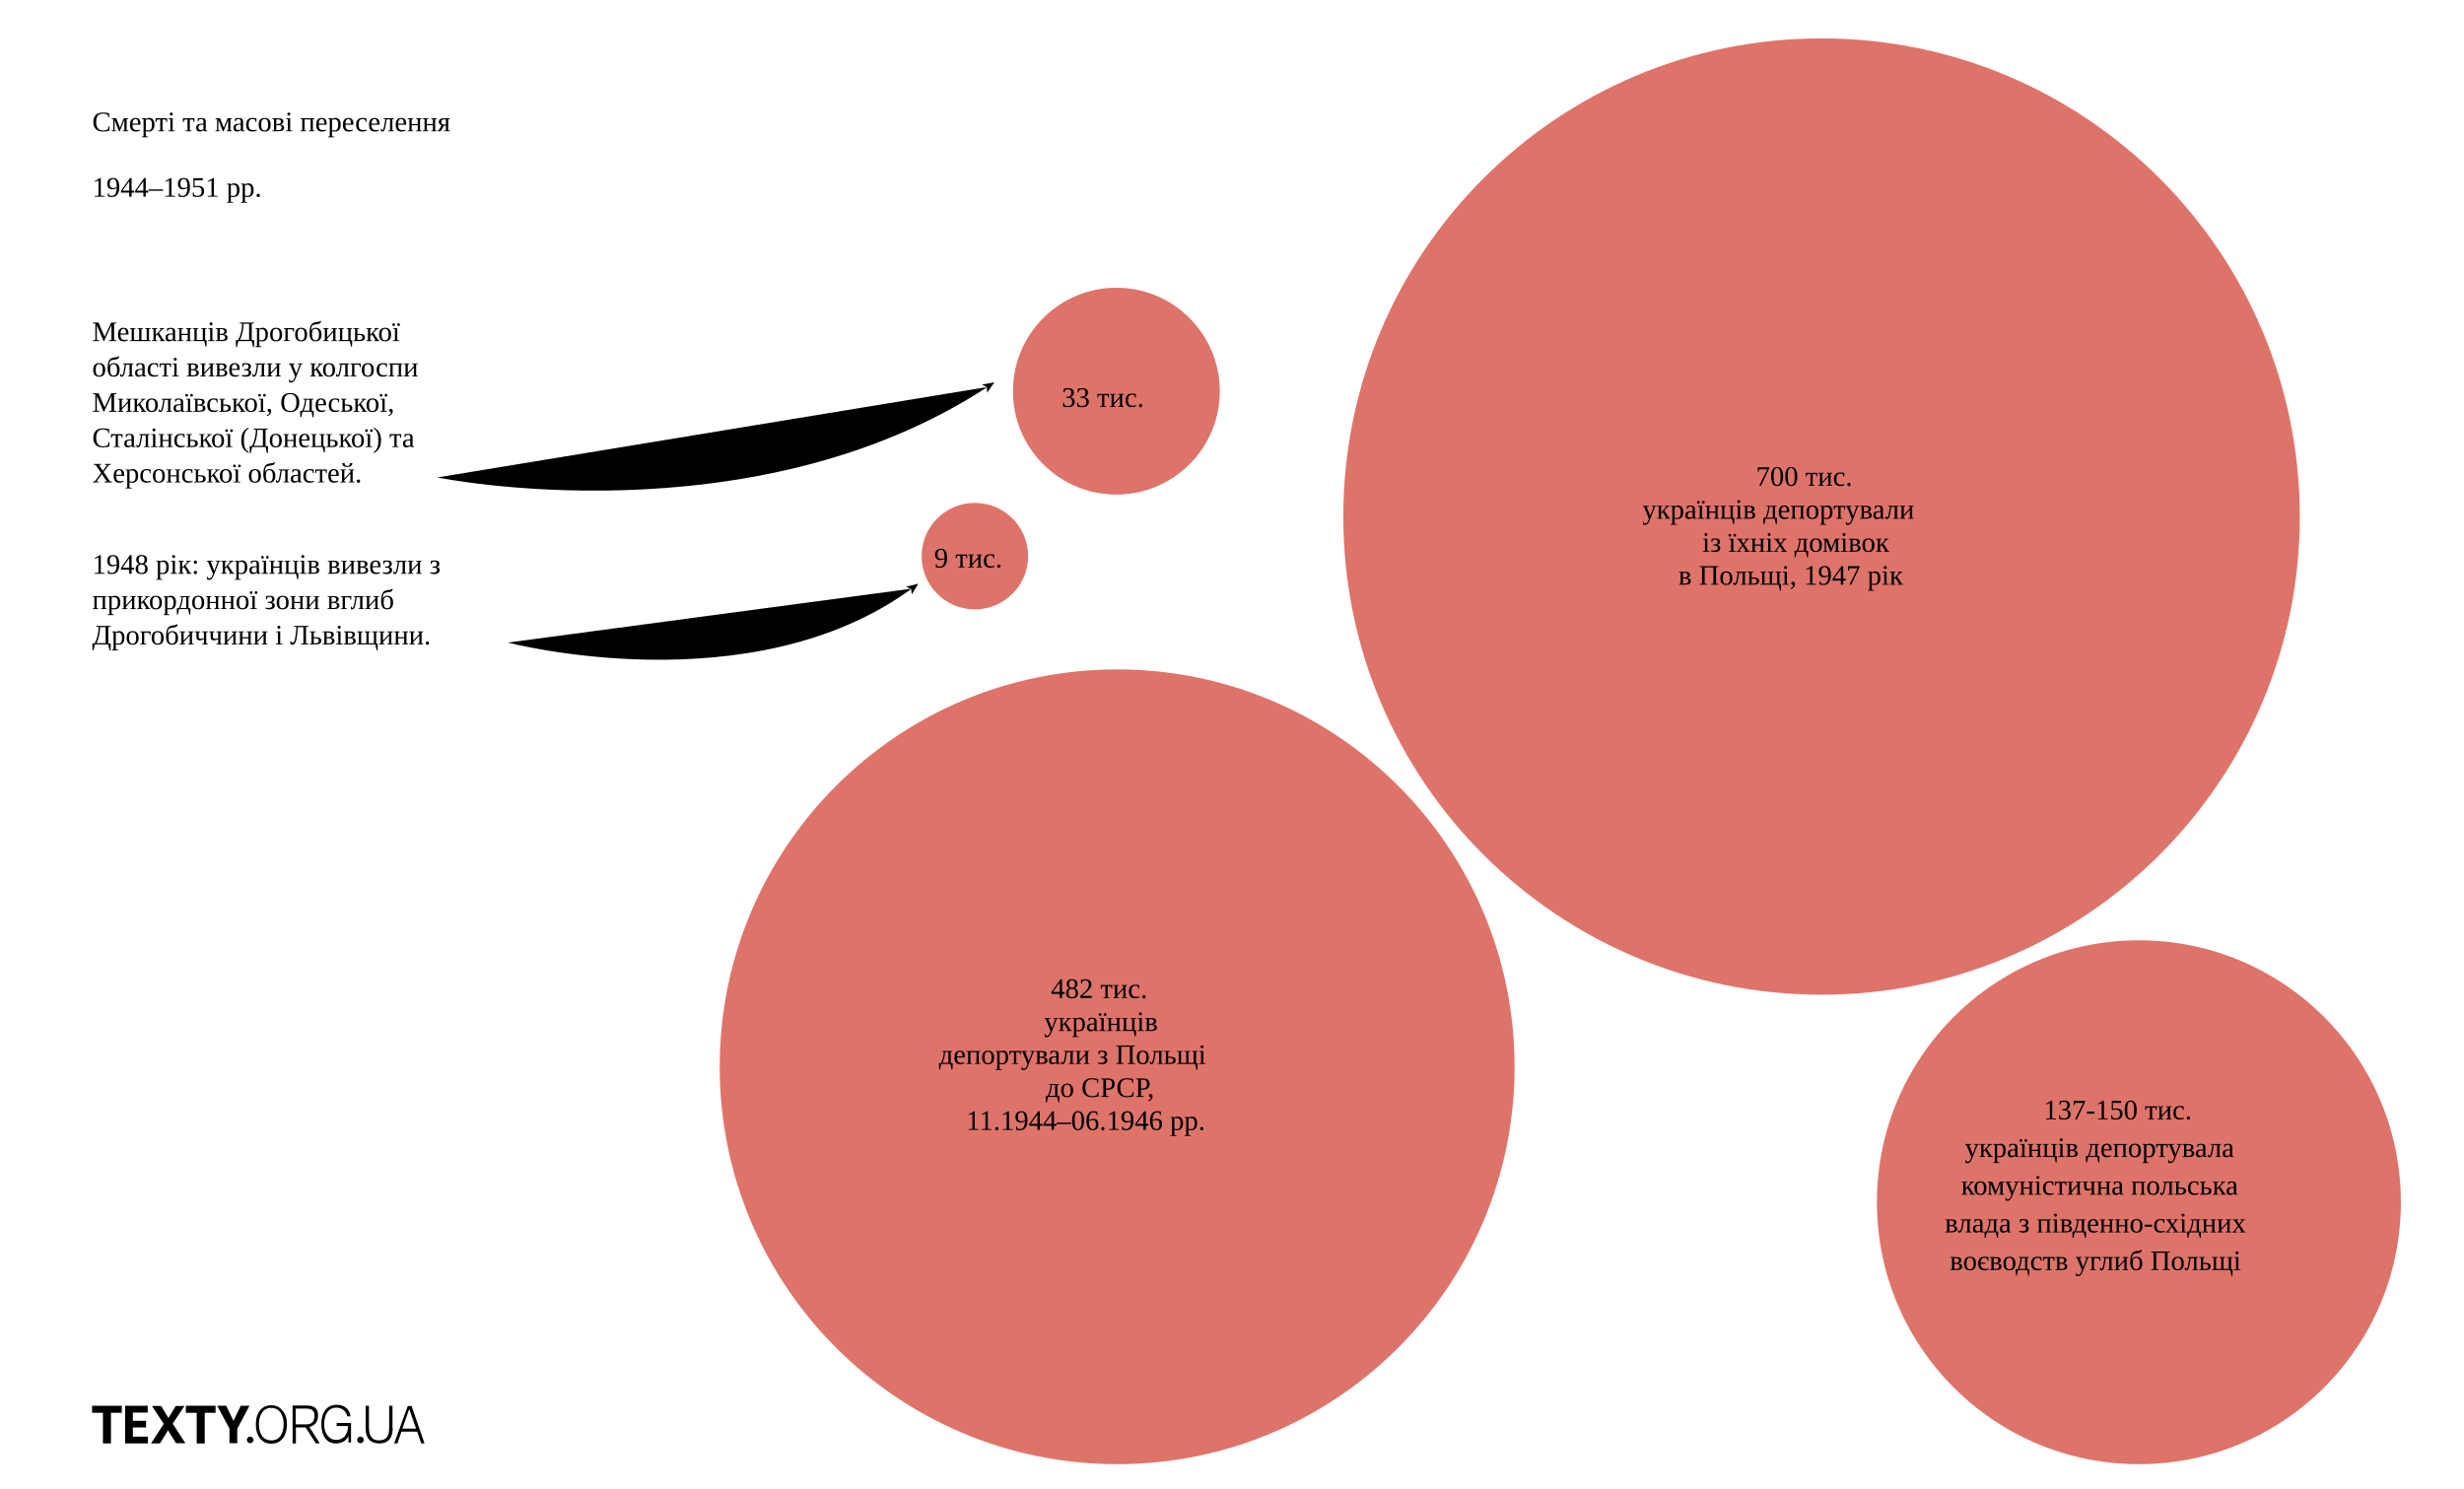
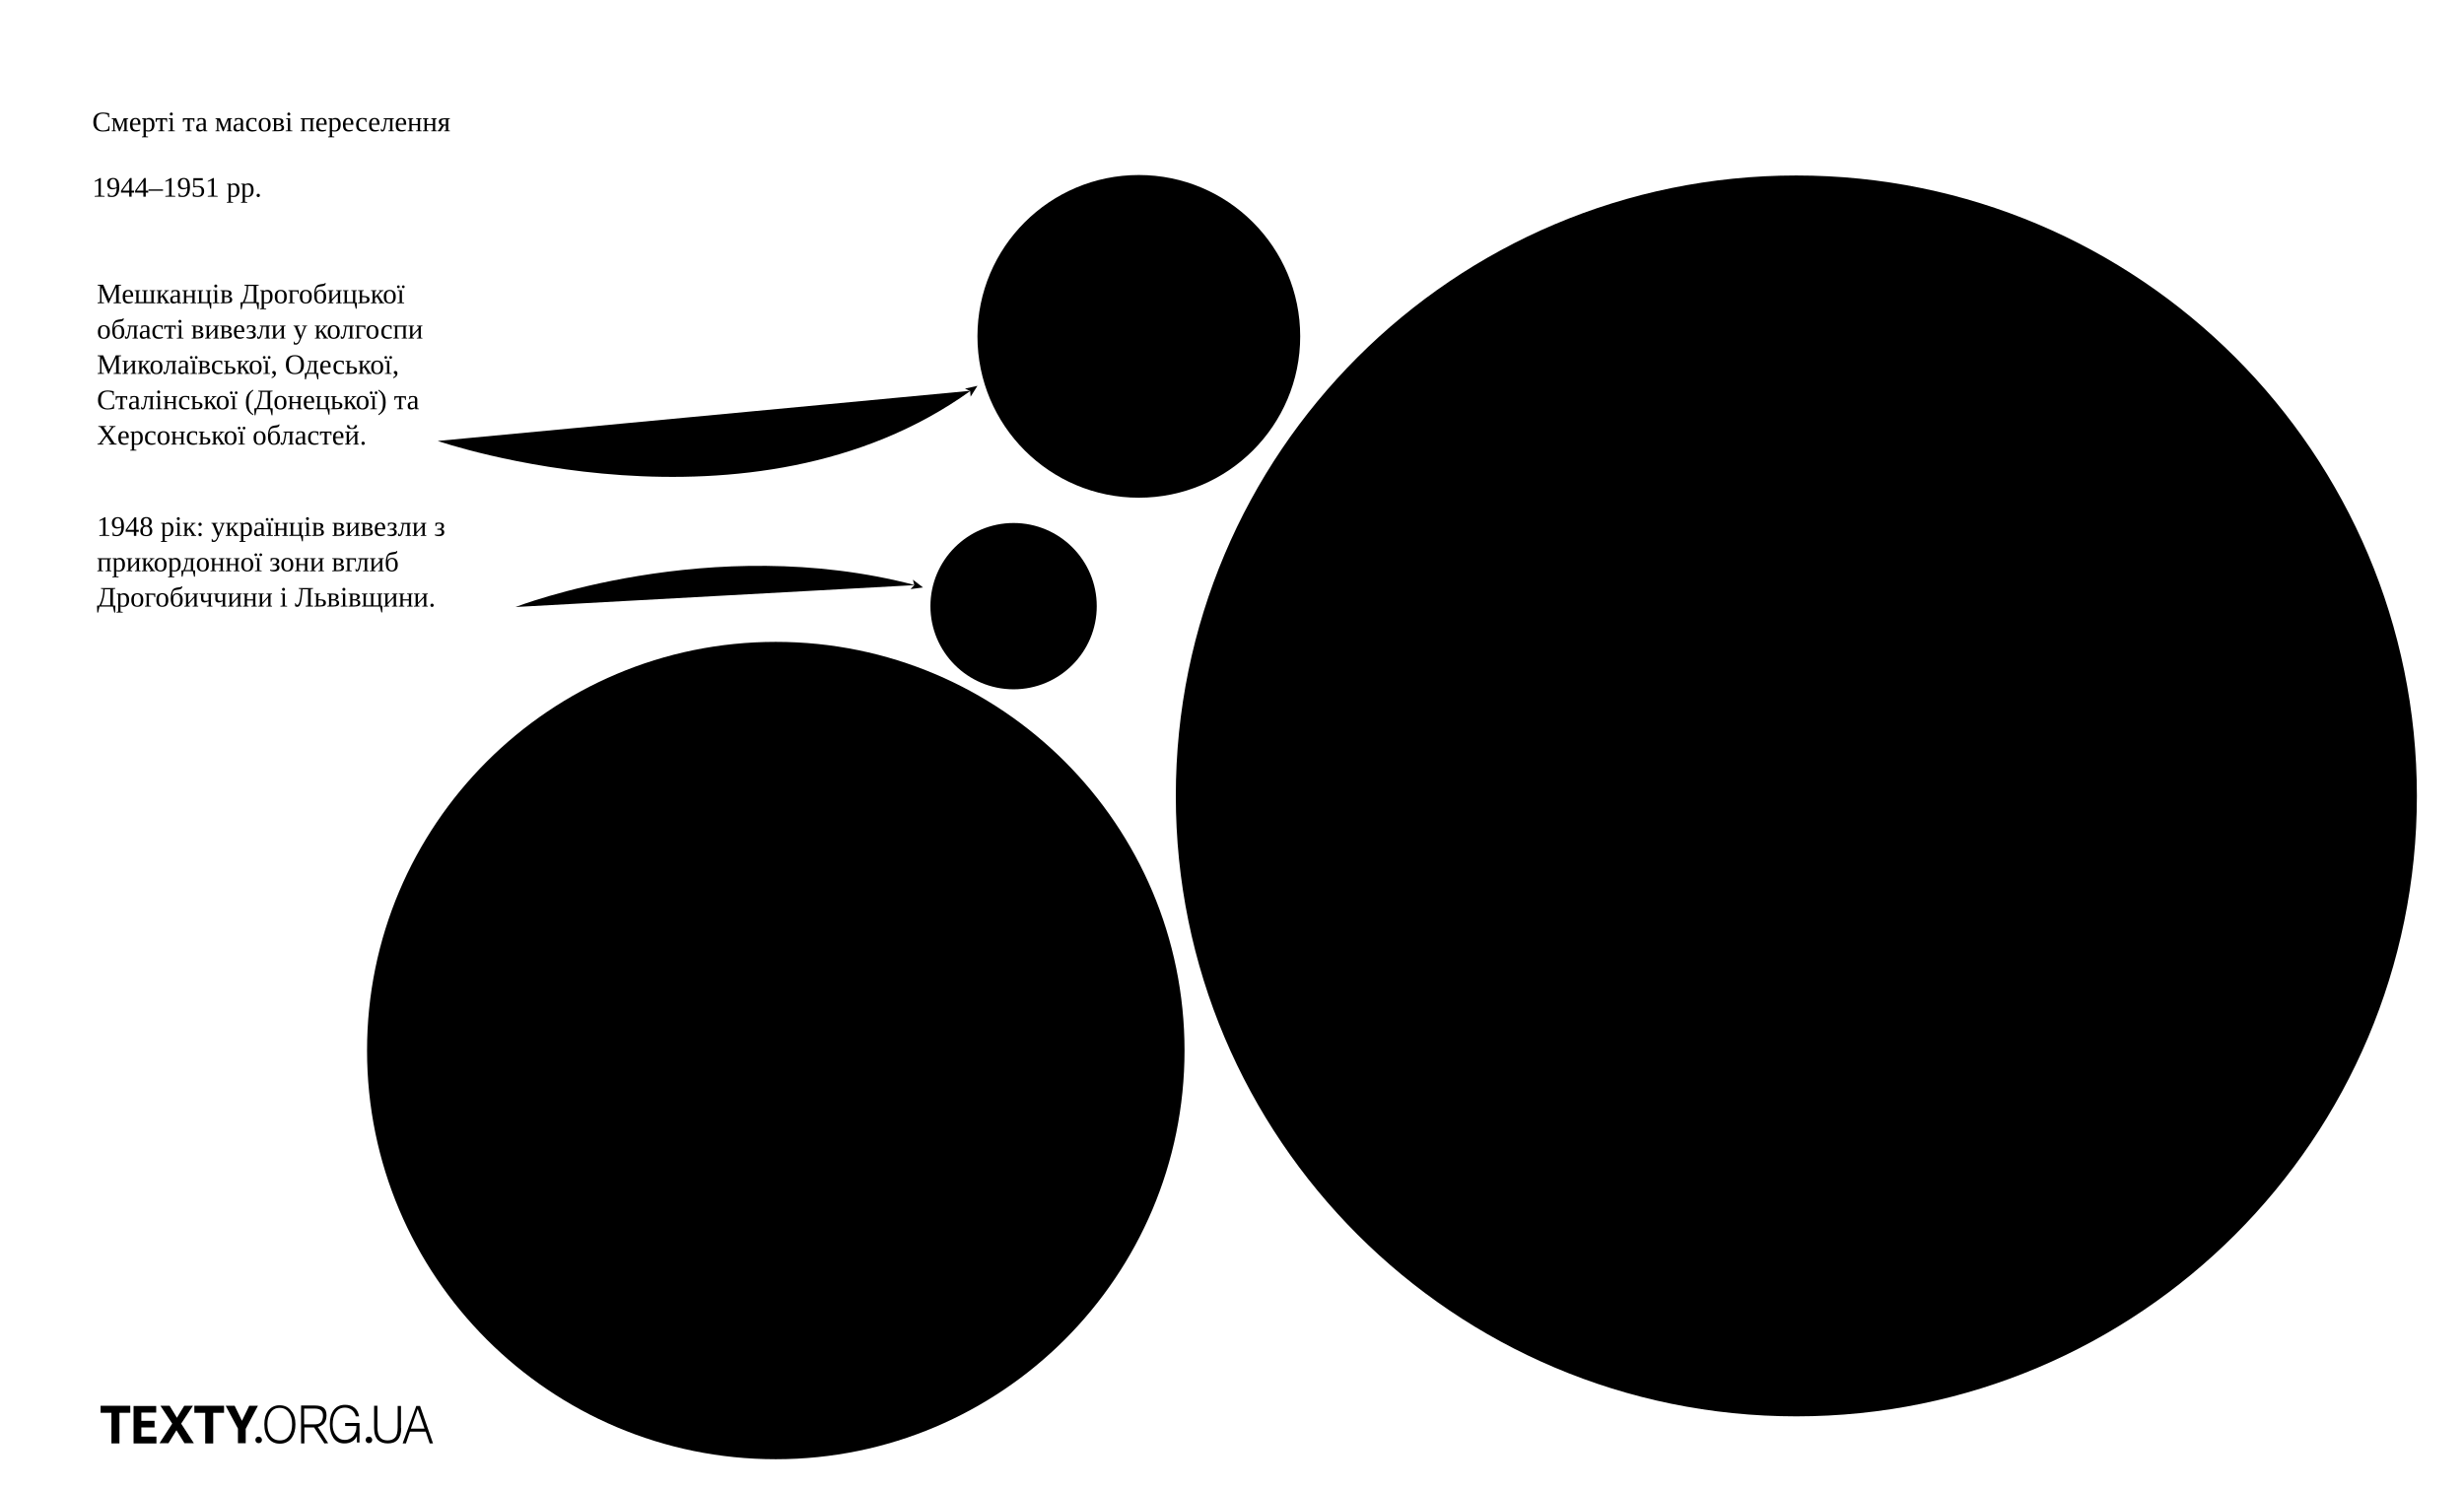
- <svg xmlns="http://www.w3.org/2000/svg" xml:space="preserve" style="enable-background:new 0 0 1045.9 631.9;" viewBox="0 0 1045.9 631.9" y="0px" x="0px" id="Layer_1" version="1.1">
-   <defs id="defs61" />
+ <svg xmlns="http://www.w3.org/2000/svg" version="1.1" id="Layer_1" x="0px" y="0px" viewBox="0 0 1045.9 631.9" style="enable-background:new 0 0 1045.9 631.9;" xml:space="preserve">
+   <defs id="defs59" />
  <g id="circles-5">
-     <circle id="circle_5_1" style="opacity:0.65;fill:#CC281A;" r="203" cy="219.3" cx="773.2" />
-     <circle id="circle_5_2" style="opacity:0.65;fill:#CC281A;" r="111.2" cy="510.4" cx="907.9" />
-     <circle id="circle_5_3" style="opacity:0.65;fill:#CC281A;" r="168.7" cy="452.9" cx="474.2" />
-     <circle id="circle_5_4" style="opacity:0.65;fill:#cc281a;stroke-width:1" cy="166.064" cx="473.868" r="43.9" />
-     <circle id="circle_5_5" style="opacity:0.65;fill:#CC281A;" r="22.6" cy="236.1" cx="413.8" />
+     <circle class="pink" cx="329.3" cy="446" r="173.5" id="circle_5_2" />
+     <circle class="pink" cx="762.5" cy="337.9" r="263.4" id="circle_5_1" />
+     <circle class="pink" cx="483.4" cy="142.8" r="68.5" id="circle_5_3" />
+     <circle class="pink" cx="430.242" cy="257.337" id="circle_5_4" r="35.3" />
  </g>
  <g id="content-5">
-     <text id="text3" class="bold-text font-size-36" transform="matrix(1 0 0 1 39.1177 55.7267)">Смерті та масові переселення</text>
-     <g id="g29">
-       <path id="path5" d="M121.8,604.7c0,2.2-0.5,4.1-1.5,5.6c-1.2,1.7-2.9,2.6-5.1,2.6c-2,0-3.6-0.7-4.8-2.2c-1.2-1.5-1.8-3.5-1.8-6     c0-2.3,0.5-4.2,1.6-5.7c1.2-1.6,2.8-2.4,4.9-2.4s3.8,0.8,4.9,2.4C121.2,600.3,121.8,602.3,121.8,604.7z M120.4,604.6     c0-2.1-0.5-3.8-1.4-5s-2.2-1.9-3.9-1.9c-1.7,0-3,0.7-3.9,2.1c-0.9,1.3-1.3,2.9-1.3,4.8c0,2,0.4,3.6,1.2,4.8     c0.9,1.4,2.3,2.1,4.1,2.1c1.8,0,3.1-0.7,4-2.1C120,608.1,120.4,606.6,120.4,604.6z" />
-       <path id="path7" d="M100.7,606.6v6.1h-3.3v-6.2l-5.2-9.7H96l3.1,6.4l3.1-6.4h3.7L100.7,606.6z" />
-       <path id="path9" d="M91.5,599.8h-4.6v13h-3.4v-13h-4.6v-3h12.6V599.8z" />
-       <path id="path11" d="M73.3,604.4l5.4,8.3h-4l-3.4-5.5l-3.4,5.6h-3.8l5.4-8.3l-5-7.6h3.9l3.1,5.1l3.1-5.1h3.7L73.3,604.4z" />
-       <path id="path13" d="M62.7,599.7h-6.3v3.5H62v2.8h-5.6v3.9h6.4v2.9h-9.7v-16h9.6C62.7,596.8,62.7,599.7,62.7,599.7z" />
-       <path id="path15" d="M51.7,599.8h-4.6v13h-3.4v-13h-4.6v-3h12.6C51.7,596.8,51.7,599.8,51.7,599.8z" />
-       <path id="path17" d="M149,612.4h-1.1v-2.7c-0.5,1-1.2,1.8-2.1,2.3c-0.9,0.5-1.9,0.8-3.2,0.8c-2.1,0-3.6-0.8-4.7-2.4c-1-1.5-1.5-3.4-1.5-5.9     s0.6-4.4,1.7-5.9c1.2-1.5,2.8-2.2,4.8-2.2c1.6,0,2.9,0.4,3.9,1.2c1.1,0.8,1.7,2,2,3.7h-1.4c-0.2-1.1-0.8-2-1.6-2.7     c-0.8-0.6-1.8-1-2.9-1c-1.8,0-3.1,0.7-4,2s-1.3,3-1.3,5.3c0,1.8,0.5,3.3,1.4,4.5c1,1.3,2.2,1.9,3.8,1.9c1.4,0,2.5-0.5,3.4-1.4     c0.5-0.5,0.8-1.2,1.1-1.9s0.4-1.6,0.4-2.6h-4.8v-1.3h6.1L149,612.4L149,612.4z" />
-       <path id="path19" d="M166.7,606.3c0,2.2-0.5,3.8-1.5,4.9c-1,1.1-2.4,1.6-4.2,1.6c-1.7,0-3.1-0.5-4.1-1.4c-1.1-1.1-1.7-2.8-1.7-5.1v-9.5h1.4v9.1     c0,2,0.4,3.4,1.1,4.3c0.7,0.9,1.8,1.3,3.2,1.3s2.5-0.4,3.2-1.2c0.8-0.9,1.1-2.3,1.1-4.3v-9.2h1.4v9.5L166.7,606.3L166.7,606.3z" />
-       <path id="path21" d="M180.2,612.8h-1.4l-1.7-5h-6.7l-1.7,5h-1.4l5.8-15.9h1.6L180.2,612.8z M176.6,606.5l-2.9-8.3l-2.9,8.3H176.6z" />
-       <circle id="circle23" r="1.4" cy="611.3" cx="106.2" />
-       <circle id="circle25" r="1.4" cy="611.3" cx="153" />
-       <path id="path27" d="M135.7,612.7l-4.4-6.9c0.5-0.1,0.8-0.2,1.3-0.5c2.1-0.9,2.4-3.4,2.4-4.4c0-1.5-0.4-2.6-1.3-3.3c-0.8-0.6-2-0.9-3.7-0.9     h-5.8v16.1h1.4V606h4.1l4.4,6.8L135.7,612.7z M125.5,598h4.5c1.3,0,2.3,0.3,2.8,0.9c0.5,0.5,0.7,1.2,0.7,2.1c0,1-0.3,2.3-1,2.9     c-0.6,0.6-1.5,0.8-2.6,0.8h-4.4C125.5,604.7,125.5,598,125.5,598z" />
+     <text transform="matrix(1 0 0 1 39.1177 55.7267)" class="bold-text font-size-36" id="text8">Смерті та масові переселення</text>
+     <text transform="matrix(1 0 0 1 39.1177 83.503)" class="font-size-21" id="text38">1944–1951 рр. </text>
+     <g id="g11">
+       <path class="arrow" d="M412,165.9c-93.4,67.1-226.2,21.3-226.2,21.3" id="path40" />
+       <polygon points="414.9,163.8 409.6,165 411.8,166 412,168.4" id="polygon42" />
    </g>
-     <g id="g39">
-       <g id="g37">
-         <path id="path31" d="M419.1,164.3c-100.2,65.6-233.5,38.4-233.5,38.4" class="arrow" />
-         <g id="g35">
-           <polygon id="polygon33" points="422.1,162.3 416.8,163.3 418.9,164.3 419,166.7    " />
-         </g>
-       </g>
+     <g id="g15">
+       <path class="arrow" d="M388.4,248.4c-86.8-22.8-169.6,9.3-169.6,9.3" id="path50" />
+       <polygon points="391.8,249.4 387.5,246.1 388.1,248.4 386.5,250.1" id="polygon52" />
    </g>
-     <g id="g49">
-       <g id="g47">
-         <path id="path41" d="M387,249.9c-68.3,49.9-171.4,22.9-171.4,22.9" class="arrow" />
-         <g id="g45">
-           <polygon id="polygon43" points="389.8,247.8 384.6,249.1 386.8,250.1 387,252.4    " />
-         </g>
-       </g>
+     <text transform="matrix(1 0 0 1 41.0991 227.5038)" id="text20">
+       <tspan x="0" y="0" class="font-size-14" id="tspan62">1948 рік: українців вивезли з </tspan>
+       <tspan x="0" y="15" class="font-size-14" id="tspan64">прикордонної зони вглиб </tspan>
+       <tspan x="0" y="30" class="font-size-14" id="tspan66">Дрогобиччини і Львівщини.</tspan>
+     </text>
+     <text transform="matrix(1 0 0 1 41.0991 128.73)" id="text82">
+       <tspan x="0" y="0" class="font-size-14" id="tspan72">Мешканців Дрогобицької </tspan>
+       <tspan x="0" y="15" class="font-size-14" id="tspan74">області вивезли у колгоспи </tspan>
+       <tspan x="0" y="30" class="font-size-14" id="tspan76">Миколаївської, Одеської, </tspan>
+       <tspan x="0" y="45" class="font-size-14" id="tspan78">Сталінської (Донецької) та </tspan>
+       <tspan x="0" y="60" class="font-size-14" id="tspan80">Херсонської областей.</tspan>
+     </text>
+     <text transform="matrix(1 0 0 1 734.5175 316.8127)" id="text102">
+       <tspan x="0" y="0" class="fill-white bold-text font-size-14" id="tspan92">482 тис.</tspan>
+       <tspan x="-2.9" y="14" class="fill-white font-size-14" id="tspan94">українців </tspan>
+       <tspan x="-47.5" y="28" class="fill-white font-size-14" id="tspan96">депортували з Польщі </tspan>
+       <tspan x="-2.2" y="42" class="fill-white font-size-14" id="tspan98">до СРСР, </tspan>
+       <tspan x="-36" y="56" class="fill-white font-size-14" id="tspan100">11.1944–06.1946 рр.</tspan>
+     </text>
+     <text transform="matrix(1 0 0 1 413.809 258.5332)" class="fill-white bold-text font-size-14" id="text106">9 тис. </text>
+     <text transform="matrix(1 0 0 1 288.8082 410.8531)" id="text120">
+       <tspan x="0" y="0" class="fill-white bold-text font-size-14" id="tspan110">137-150 тис.</tspan>
+       <tspan x="-33.4" y="16" class="fill-white font-size-14" id="tspan112">українців депортувала </tspan>
+       <tspan x="-35" y="32" class="fill-white font-size-14" id="tspan114">комуністична польська </tspan>
+       <tspan x="-41.9" y="48" class="fill-white font-size-14" id="tspan116">влада з південно-східних </tspan>
+       <tspan x="-39.8" y="64" class="fill-white font-size-14" id="tspan118">воєводств углиб Польщі</tspan>
+     </text>
+     <text transform="matrix(1 0 0 1 460.2869 149.0022)" class="fill-white bold-text font-size-14" id="text126">33 тис. </text>
+     <g id="texty-logo">
+       <path id="path83" d="M125.4,604.7c0,2.2-0.5,4.1-1.5,5.6c-1.2,1.7-2.9,2.6-5.1,2.6c-2,0-3.6-0.7-4.8-2.2c-1.2-1.5-1.8-3.5-1.8-6   c0-2.3,0.5-4.2,1.6-5.7c1.2-1.6,2.8-2.4,4.9-2.4s3.8,0.8,4.9,2.4C124.8,600.3,125.4,602.3,125.4,604.7z M124,604.6   c0-2.1-0.5-3.8-1.4-5s-2.2-1.9-3.9-1.9c-1.7,0-3,0.7-3.9,2.1c-0.9,1.3-1.3,2.9-1.3,4.8c0,2,0.4,3.6,1.2,4.8   c0.9,1.4,2.3,2.1,4.1,2.1c1.8,0,3.1-0.7,4-2.1C123.6,608.2,124,606.6,124,604.6z" />
+       <path id="path85" d="M104.3,606.6v6.1H101v-6.2l-5.2-9.7h3.8l3.1,6.4l3.1-6.4h3.7L104.3,606.6z" />
+       <path id="path87" d="M95.1,599.8h-4.6v13h-3.4v-13h-4.6v-3h12.6V599.8z" />
+       <path id="path89" d="M76.9,604.4l5.4,8.3h-4l-3.4-5.5l-3.4,5.5h-3.8l5.4-8.3l-5-7.6H72l3.1,5.1l3.1-5.1h3.7L76.9,604.4z" />
+       <path id="path91" d="M66.3,599.7H60v3.5h5.6v2.8H60v3.9h6.4v2.9h-9.7v-15.9h9.6V599.7z" />
+       <path id="path93" d="M55.3,599.8h-4.6v13h-3.4v-13h-4.6v-3h12.6C55.3,596.8,55.3,599.8,55.3,599.8z" />
+       <path id="path95" d="M152.6,612.4h-1.1v-2.7c-0.5,1-1.2,1.8-2.1,2.3c-0.9,0.5-1.9,0.8-3.2,0.8c-2.1,0-3.6-0.8-4.7-2.4c-1-1.5-1.5-3.4-1.5-5.9   s0.6-4.4,1.7-5.9c1.2-1.5,2.8-2.2,4.8-2.2c1.6,0,2.9,0.4,3.9,1.2c1.1,0.8,1.7,2,2,3.7H151c-0.2-1.1-0.8-2-1.6-2.7   c-0.8-0.6-1.8-1-2.9-1c-1.8,0-3.1,0.7-4,2s-1.3,3-1.3,5.3c0,1.8,0.5,3.3,1.4,4.5c1,1.3,2.2,1.9,3.8,1.9c1.4,0,2.5-0.5,3.4-1.4   c0.5-0.5,0.8-1.2,1.1-1.9s0.4-1.6,0.4-2.6h-4.8v-1.3h6.1L152.6,612.4L152.6,612.4z" />
+       <path id="path97" d="M170.3,606.3c0,2.2-0.5,3.8-1.5,4.9c-1,1.1-2.4,1.6-4.2,1.6c-1.7,0-3.1-0.5-4.1-1.4c-1.1-1.1-1.7-2.8-1.7-5.1v-9.5h1.4v9.1   c0,2,0.4,3.4,1.1,4.3c0.7,0.9,1.8,1.3,3.2,1.3s2.5-0.4,3.2-1.2c0.8-0.9,1.1-2.3,1.1-4.3v-9.1h1.4v9.4H170.3z" />
+       <path id="path99" d="M183.8,612.8h-1.4l-1.7-5H174l-1.7,5h-1.4l5.8-15.9h1.6L183.8,612.8z M180.2,606.5l-2.9-8.3l-2.9,8.3H180.2z" />
+       <circle id="circle101" r="1.4" cy="611.3" cx="109.8" />
+       <circle id="circle103" r="1.4" cy="611.3" cx="156.6" />
+       <path id="path105" d="M139.3,612.7l-4.4-6.9c0.5-0.1,0.8-0.2,1.3-0.5c2.1-0.9,2.4-3.4,2.4-4.4c0-1.5-0.4-2.6-1.3-3.3c-0.8-0.6-2-0.9-3.7-0.9   h-5.8v16.1h1.4V606h4.1l4.4,6.8L139.3,612.7z M129.1,598h4.5c1.3,0,2.3,0.3,2.8,0.9c0.5,0.5,0.7,1.2,0.7,2.1c0,1-0.3,2.3-1,2.9   c-0.6,0.6-1.5,0.8-2.6,0.8h-4.4V598z" />
    </g>
-     <text id="text51" class="font-size-14" transform="matrix(1 0 0 1 39.1176 243.5837)">1948 рік: українців вивезли з </text>
-     <text id="text53" class="font-size-14" transform="matrix(1 0 0 1 39.1176 258.5837)">прикордонної зони вглиб </text>
-     <text id="text55" class="font-size-14" transform="matrix(1 0 0 1 39.1176 273.5837)">Дрогобиччини і Львівщини.</text>
-     <text id="text57" class="font-size-14" transform="matrix(1 0 0 1 39.1176 144.8098)">Мешканців Дрогобицької </text>
-     <text id="text59" class="font-size-14" transform="matrix(1 0 0 1 39.1176 159.8098)">області вивезли у колгоспи </text>
-     <text id="text61" class="font-size-14" transform="matrix(1 0 0 1 39.1176 174.8098)">Миколаївської, Одеської, </text>
-     <text id="text63" class="font-size-14" transform="matrix(1 0 0 1 39.1176 189.8098)">Сталінської (Донецької) та </text>
-     <text id="text65" class="font-size-14" transform="matrix(1 0 0 1 39.1176 204.8098)">Херсонської областей.</text>
-     <text id="text75" class="fill-white bold-text font-size-14" transform="matrix(1 0 0 1 745.3384 206.2319)">700 тис. </text>
-     <text id="text77" class="fill-white font-size-14" transform="matrix(1 0 0 1 697.1383 220.2319)">українців депортували </text>
-     <text id="text79" class="fill-white font-size-14" transform="matrix(1 0 0 1 722.5383 234.2319)">із їхніх домівок  </text>
-     <text id="text81" class="fill-white font-size-14" transform="matrix(1 0 0 1 712.4385 248.2319)">в Польщі, 1947 рік </text>
-     <text id="text83" class="fill-white bold-text font-size-14" transform="matrix(1 0 0 1 446.0678 423.701)">482 тис.</text>
-     <text id="text85" class="fill-white font-size-14" transform="matrix(1 0 0 1 443.1678 437.701)">українців </text>
-     <text id="text87" class="fill-white font-size-14" transform="matrix(1 0 0 1 398.5678 451.701)">депортували з Польщі </text>
-     <text id="text89" class="fill-white font-size-14" transform="matrix(1 0 0 1 443.8678 465.701)">до СРСР, </text>
-     <text id="text91" class="fill-white font-size-14" transform="matrix(1 0 0 1 410.0678 479.701)">11.1944–06.1946 рр.</text>
-     <text id="text93" class="fill-white bold-text font-size-14" transform="matrix(1 0 0 1 396.5084 240.9108)">9 тис. </text>
-     <text id="text95" class="font-size-21" transform="matrix(1 0 0 1 39.1177 83.503)">1944–1951 рр. </text>
-     <text id="text97" class="fill-white bold-text font-size-14" transform="matrix(1 0 0 1 867.4225 475.1882)">137-150 тис.</text>
-     <text id="text99" class="fill-white font-size-14" transform="matrix(1 0 0 1 834.0222 491.1882)">українців депортувала </text>
-     <text id="text101" class="fill-white font-size-14" transform="matrix(1 0 0 1 832.4225 507.1882)">комуністична польська </text>
-     <text id="text103" class="fill-white font-size-14" transform="matrix(1 0 0 1 825.5222 523.1882)">влада з південно-східних </text>
-     <text id="text105" class="fill-white font-size-14" transform="matrix(1 0 0 1 827.6223 539.1882)">воєводств углиб Польщі</text>
-     <text id="text109" class="fill-white bold-text font-size-14" transform="matrix(1 0 0 1 450.6458 172.7416)">33 тис. </text>
  </g>
</svg>
